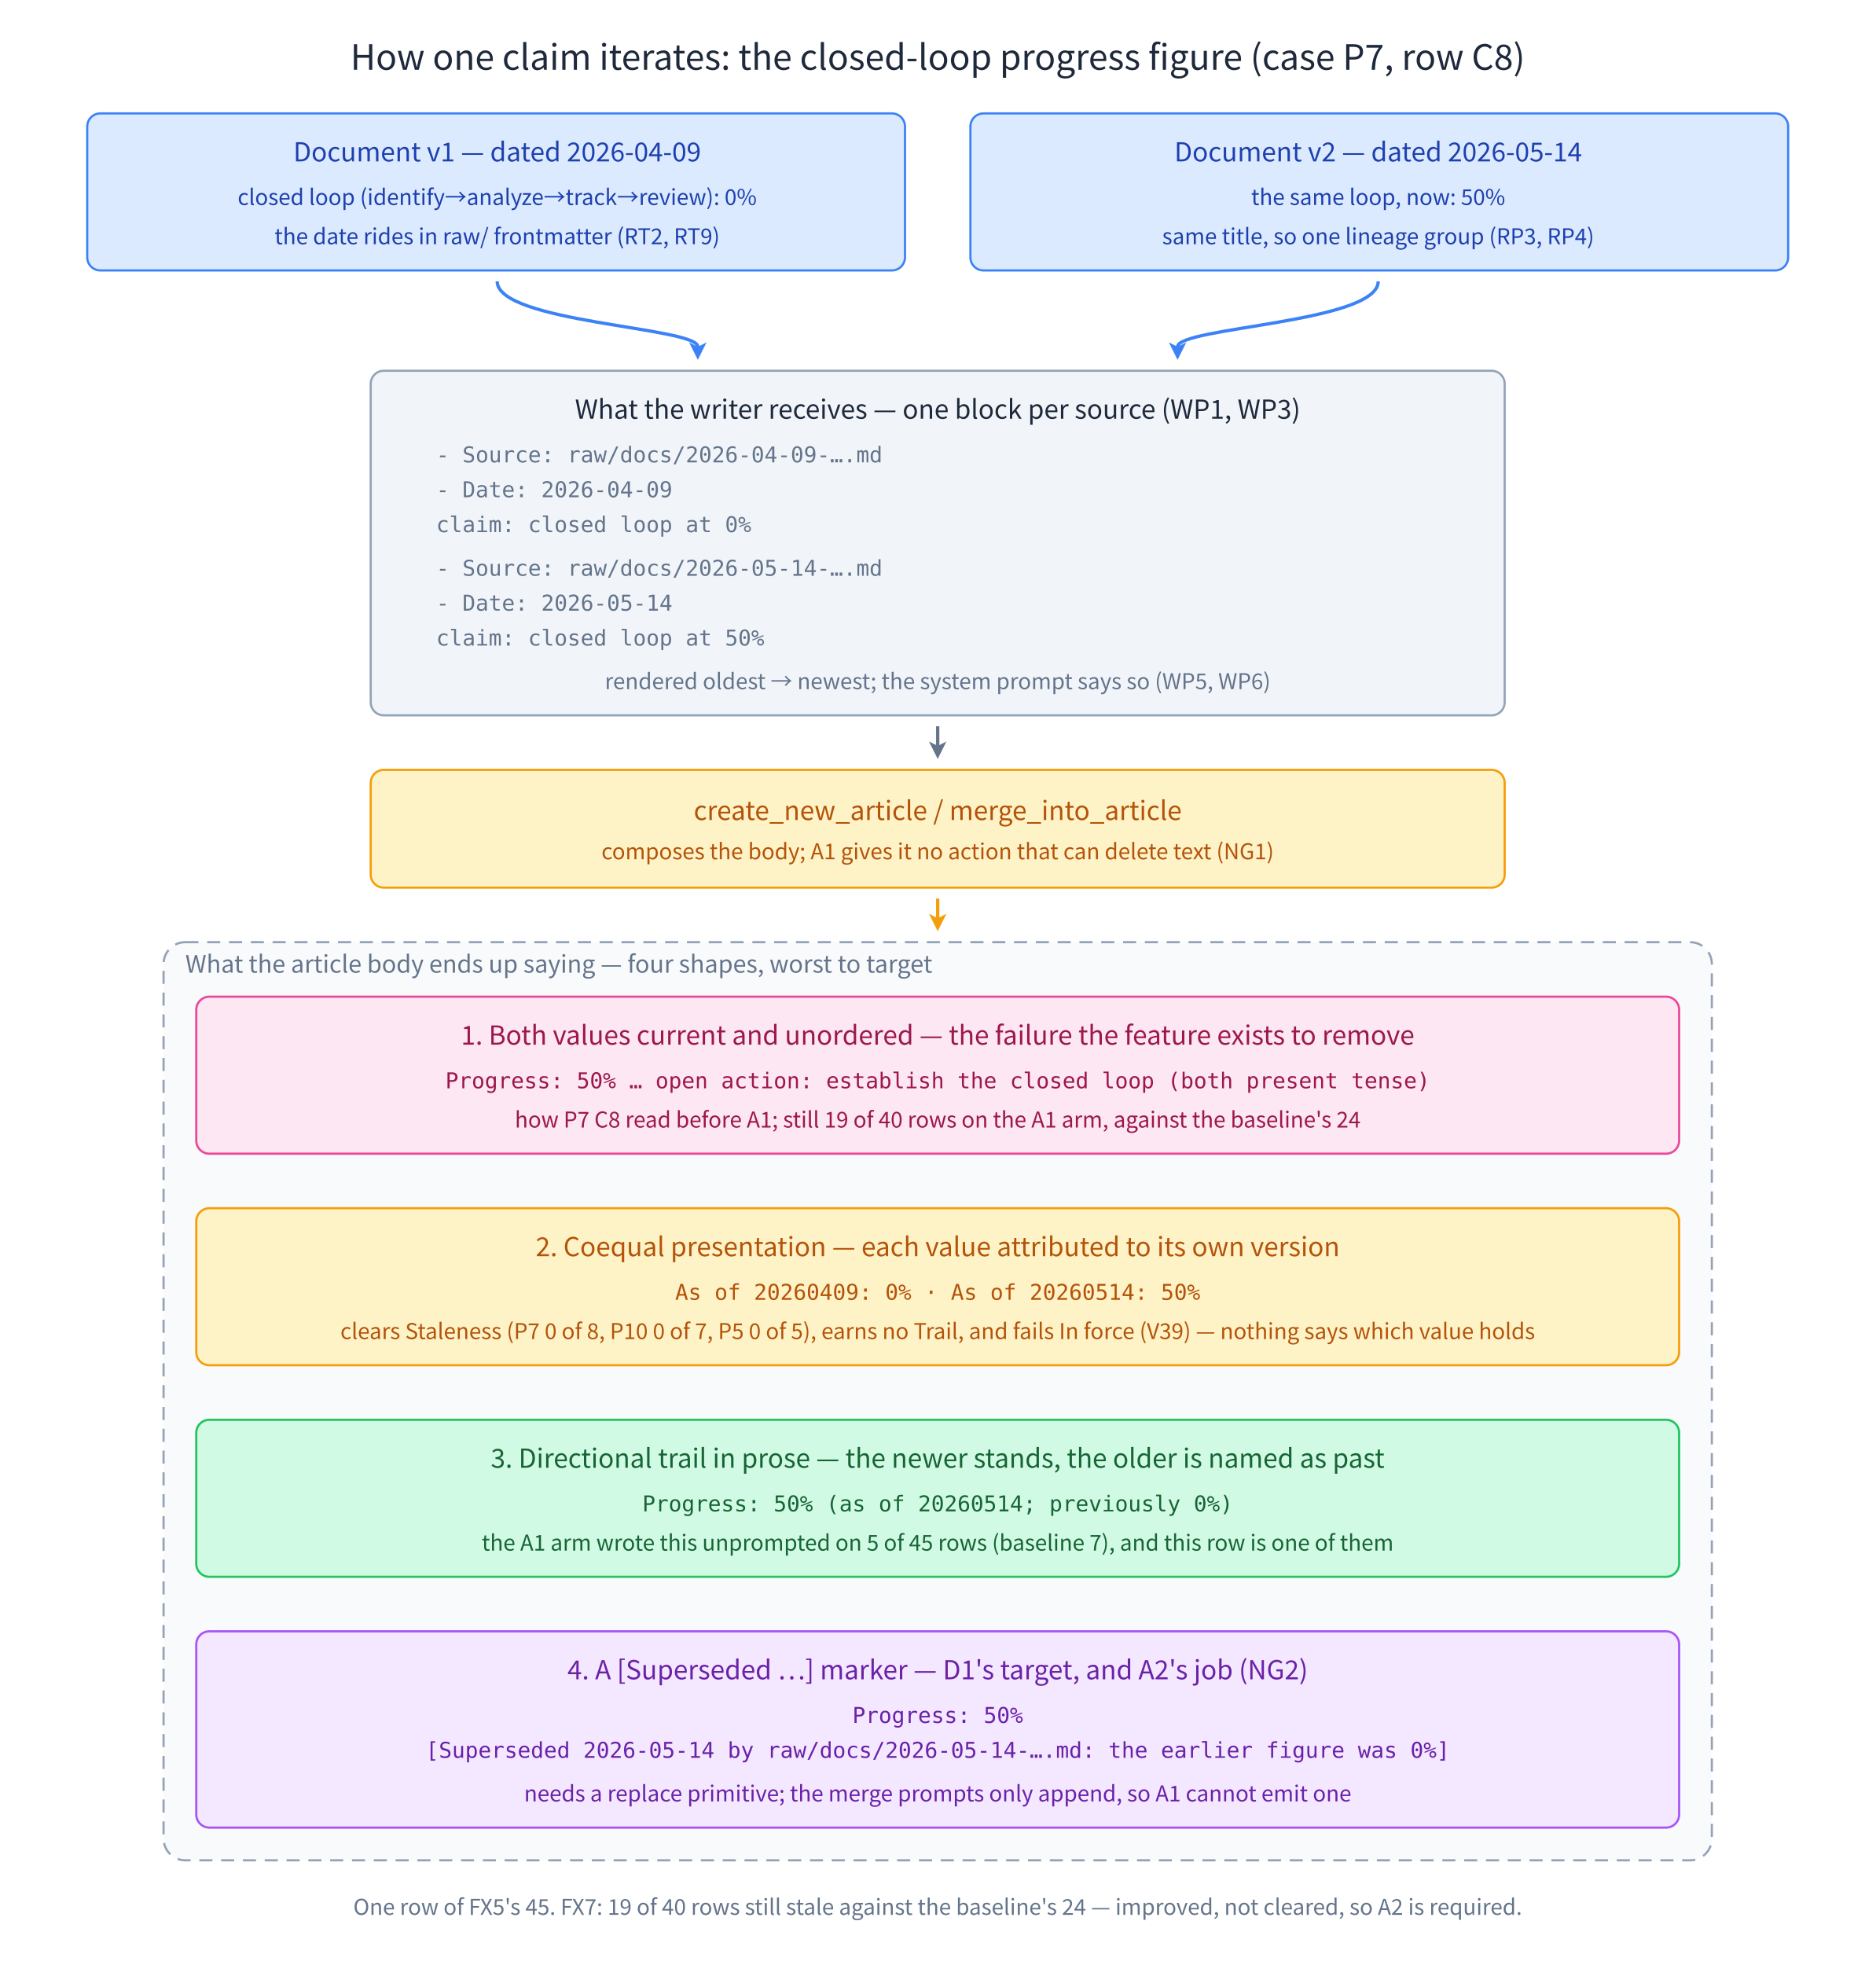
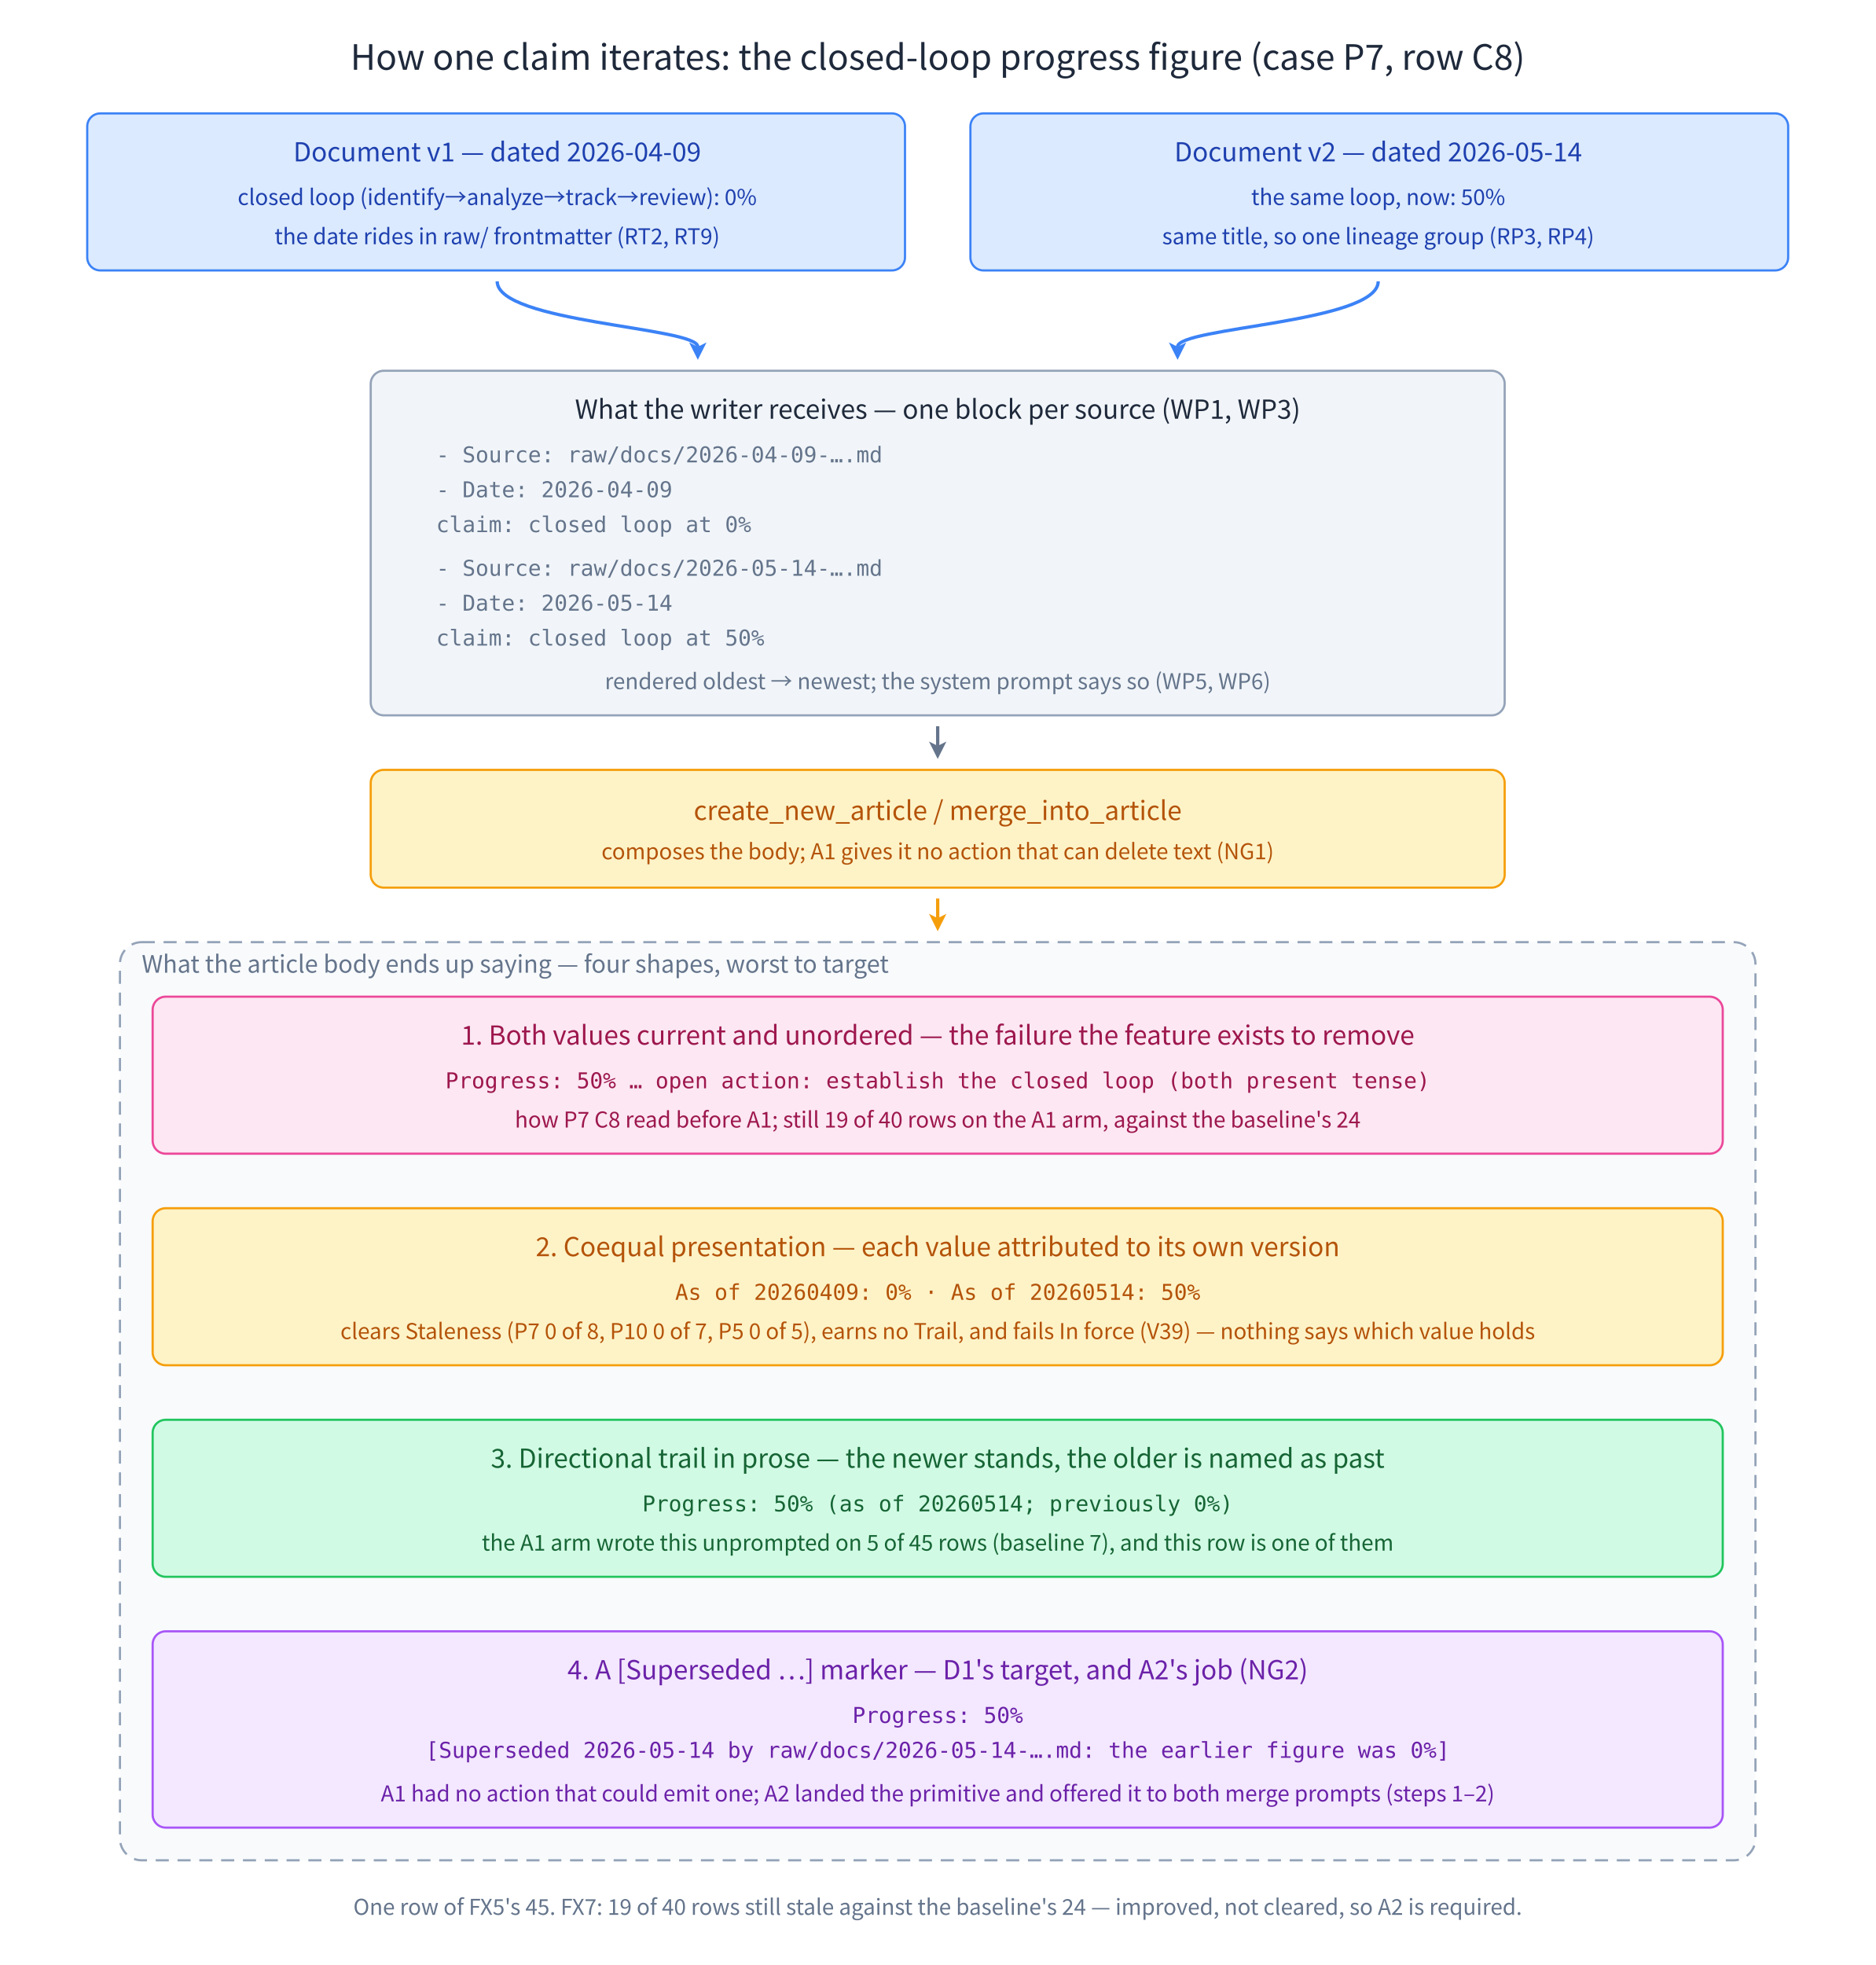
<svg xmlns="http://www.w3.org/2000/svg" viewBox="0 0 860 901" width="860">
  <style>
    text { font-family: 'PingFang SC', 'Microsoft YaHei', 'Noto Sans CJK SC', system-ui, sans-serif; }
    .code { font-family: 'SF Mono', Menlo, Consolas, monospace; }
  </style>
  <defs>
    <marker id="arrow" markerWidth="8" markerHeight="8" refX="2" refY="4" orient="auto" markerUnits="userSpaceOnUse">
      <path d="M0,0 L8,4 L0,8 L2,4 z" fill="#64748b" />
    </marker>
    <marker id="arrow-blue" markerWidth="8" markerHeight="8" refX="2" refY="4" orient="auto" markerUnits="userSpaceOnUse">
      <path d="M0,0 L8,4 L0,8 L2,4 z" fill="#3b82f6" />
    </marker>
    <marker id="arrow-orange" markerWidth="8" markerHeight="8" refX="2" refY="4" orient="auto" markerUnits="userSpaceOnUse">
      <path d="M0,0 L8,4 L0,8 L2,4 z" fill="#f59e0b" />
    </marker>
  </defs>
  <text x="430" y="32" font-size="16" fill="#1e293b" text-anchor="middle">How one claim iterates: the closed-loop progress figure (case P7, row C8)</text>
-   <rect x="75" y="432" width="710" height="421" rx="10" fill="#f8fafc" stroke="#94a3b8" stroke-width="1" stroke-dasharray="6,4" />
+   <rect x="55" y="432" width="750" height="421" rx="10" fill="#f8fafc" stroke="#94a3b8" stroke-width="1" stroke-dasharray="6,4" />
  <path d="M228,129 C 228,148 320,150 320,159" fill="none" stroke="#3b82f6" stroke-width="1.5" marker-end="url(#arrow-blue)" />
  <path d="M632,129 C 632,148 540,150 540,159" fill="none" stroke="#3b82f6" stroke-width="1.5" marker-end="url(#arrow-blue)" />
  <path d="M430,333 L 430,342" fill="none" stroke="#64748b" stroke-width="1.5" marker-end="url(#arrow)" />
  <path d="M430,412 L 430,421" fill="none" stroke="#f59e0b" stroke-width="1.5" marker-end="url(#arrow-orange)" />
  <rect x="40" y="52" width="375" height="72" rx="6" fill="#dbeafe" stroke="#3b82f6" stroke-width="1" />
  <text x="228" y="74" font-size="12" fill="#1e40af" text-anchor="middle">Document v1 — dated 2026-04-09</text>
  <text x="228" y="94" font-size="10" fill="#1e40af" text-anchor="middle">closed loop (identify→analyze→track→review): 0%</text>
  <text x="228" y="112" font-size="10" fill="#1e40af" text-anchor="middle">the date rides in raw/ frontmatter (RT2, RT9)</text>
  <rect x="445" y="52" width="375" height="72" rx="6" fill="#dbeafe" stroke="#3b82f6" stroke-width="1" />
  <text x="632" y="74" font-size="12" fill="#1e40af" text-anchor="middle">Document v2 — dated 2026-05-14</text>
  <text x="632" y="94" font-size="10" fill="#1e40af" text-anchor="middle">the same loop, now: 50%</text>
  <text x="632" y="112" font-size="10" fill="#1e40af" text-anchor="middle">same title, so one lineage group (RP3, RP4)</text>
  <rect x="170" y="170" width="520" height="158" rx="6" fill="#f1f5f9" stroke="#94a3b8" stroke-width="1" />
  <text x="430" y="192" font-size="12" fill="#1e293b" text-anchor="middle">What the writer receives — one block per source (WP1, WP3)</text>
  <text x="200" y="212" font-size="10" fill="#64748b" class="code">- Source: raw/docs/2026-04-09-….md</text>
  <text x="200" y="228" font-size="10" fill="#64748b" class="code">- Date: 2026-04-09</text>
  <text x="200" y="244" font-size="10" fill="#64748b" class="code">  claim: closed loop at 0%</text>
  <text x="200" y="264" font-size="10" fill="#64748b" class="code">- Source: raw/docs/2026-05-14-….md</text>
  <text x="200" y="280" font-size="10" fill="#64748b" class="code">- Date: 2026-05-14</text>
  <text x="200" y="296" font-size="10" fill="#64748b" class="code">  claim: closed loop at 50%</text>
  <text x="430" y="316" font-size="10" fill="#64748b" text-anchor="middle">rendered oldest → newest; the system prompt says so (WP5, WP6)</text>
  <rect x="170" y="353" width="520" height="54" rx="6" fill="#fef3c7" stroke="#f59e0b" stroke-width="1" />
  <text x="430" y="376" font-size="12" fill="#b45309" text-anchor="middle">create_new_article / merge_into_article</text>
  <text x="430" y="394" font-size="10" fill="#b45309" text-anchor="middle">composes the body; A1 gives it no action that can delete text (NG1)</text>
-   <text x="85" y="446" font-size="11" fill="#64748b">What the article body ends up saying — four shapes, worst to target</text>
-   <rect x="90" y="457" width="680" height="72" rx="6" fill="#fce7f3" stroke="#ec4899" stroke-width="1" />
+   <text x="65" y="446" font-size="11" fill="#64748b">What the article body ends up saying — four shapes, worst to target</text>
+   <rect x="70" y="457" width="720" height="72" rx="6" fill="#fce7f3" stroke="#ec4899" stroke-width="1" />
  <text x="430" y="479" font-size="12" fill="#9d174d" text-anchor="middle">1. Both values current and unordered — the failure the feature exists to remove</text>
  <text x="430" y="499" font-size="10" fill="#9d174d" text-anchor="middle" class="code">Progress: 50% … open action: establish the closed loop   (both present tense)</text>
  <text x="430" y="517" font-size="10" fill="#9d174d" text-anchor="middle">how P7 C8 read before A1; still 19 of 40 rows on the A1 arm, against the baseline's 24</text>
-   <rect x="90" y="554" width="680" height="72" rx="6" fill="#fef3c7" stroke="#f59e0b" stroke-width="1" />
+   <rect x="70" y="554" width="720" height="72" rx="6" fill="#fef3c7" stroke="#f59e0b" stroke-width="1" />
  <text x="430" y="576" font-size="12" fill="#b45309" text-anchor="middle">2. Coequal presentation — each value attributed to its own version</text>
  <text x="430" y="596" font-size="10" fill="#b45309" text-anchor="middle" class="code">As of 20260409: 0%   ·   As of 20260514: 50%</text>
  <text x="430" y="614" font-size="10" fill="#b45309" text-anchor="middle">clears Staleness (P7 0 of 8, P10 0 of 7, P5 0 of 5), earns no Trail, and fails In force (V39) — nothing says which value holds</text>
-   <rect x="90" y="651" width="680" height="72" rx="6" fill="#d1fae5" stroke="#22c55e" stroke-width="1" />
+   <rect x="70" y="651" width="720" height="72" rx="6" fill="#d1fae5" stroke="#22c55e" stroke-width="1" />
  <text x="430" y="673" font-size="12" fill="#166534" text-anchor="middle">3. Directional trail in prose — the newer stands, the older is named as past</text>
  <text x="430" y="693" font-size="10" fill="#166534" text-anchor="middle" class="code">Progress: 50% (as of 20260514; previously 0%)</text>
  <text x="430" y="711" font-size="10" fill="#166534" text-anchor="middle">the A1 arm wrote this unprompted on 5 of 45 rows (baseline 7), and this row is one of them</text>
-   <rect x="90" y="748" width="680" height="90" rx="6" fill="#f3e8ff" stroke="#a855f7" stroke-width="1" />
+   <rect x="70" y="748" width="720" height="90" rx="6" fill="#f3e8ff" stroke="#a855f7" stroke-width="1" />
  <text x="430" y="770" font-size="12" fill="#6b21a8" text-anchor="middle">4. A [Superseded …] marker — D1's target, and A2's job (NG2)</text>
  <text x="430" y="790" font-size="10" fill="#6b21a8" text-anchor="middle" class="code">Progress: 50%</text>
  <text x="430" y="806" font-size="10" fill="#6b21a8" text-anchor="middle" class="code">[Superseded 2026-05-14 by raw/docs/2026-05-14-….md: the earlier figure was 0%]</text>
-   <text x="430" y="826" font-size="10" fill="#6b21a8" text-anchor="middle">needs a replace primitive; the merge prompts only append, so A1 cannot emit one</text>
+   <text x="430" y="826" font-size="10" fill="#6b21a8" text-anchor="middle">A1 had no action that could emit one; A2 landed the primitive and offered it to both merge prompts (steps 1–2)</text>
  <text x="430" y="878" font-size="10" fill="#64748b" text-anchor="middle">One row of FX5's 45. FX7: 19 of 40 rows still stale against the baseline's 24 — improved, not cleared, so A2 is required.</text>
</svg>
